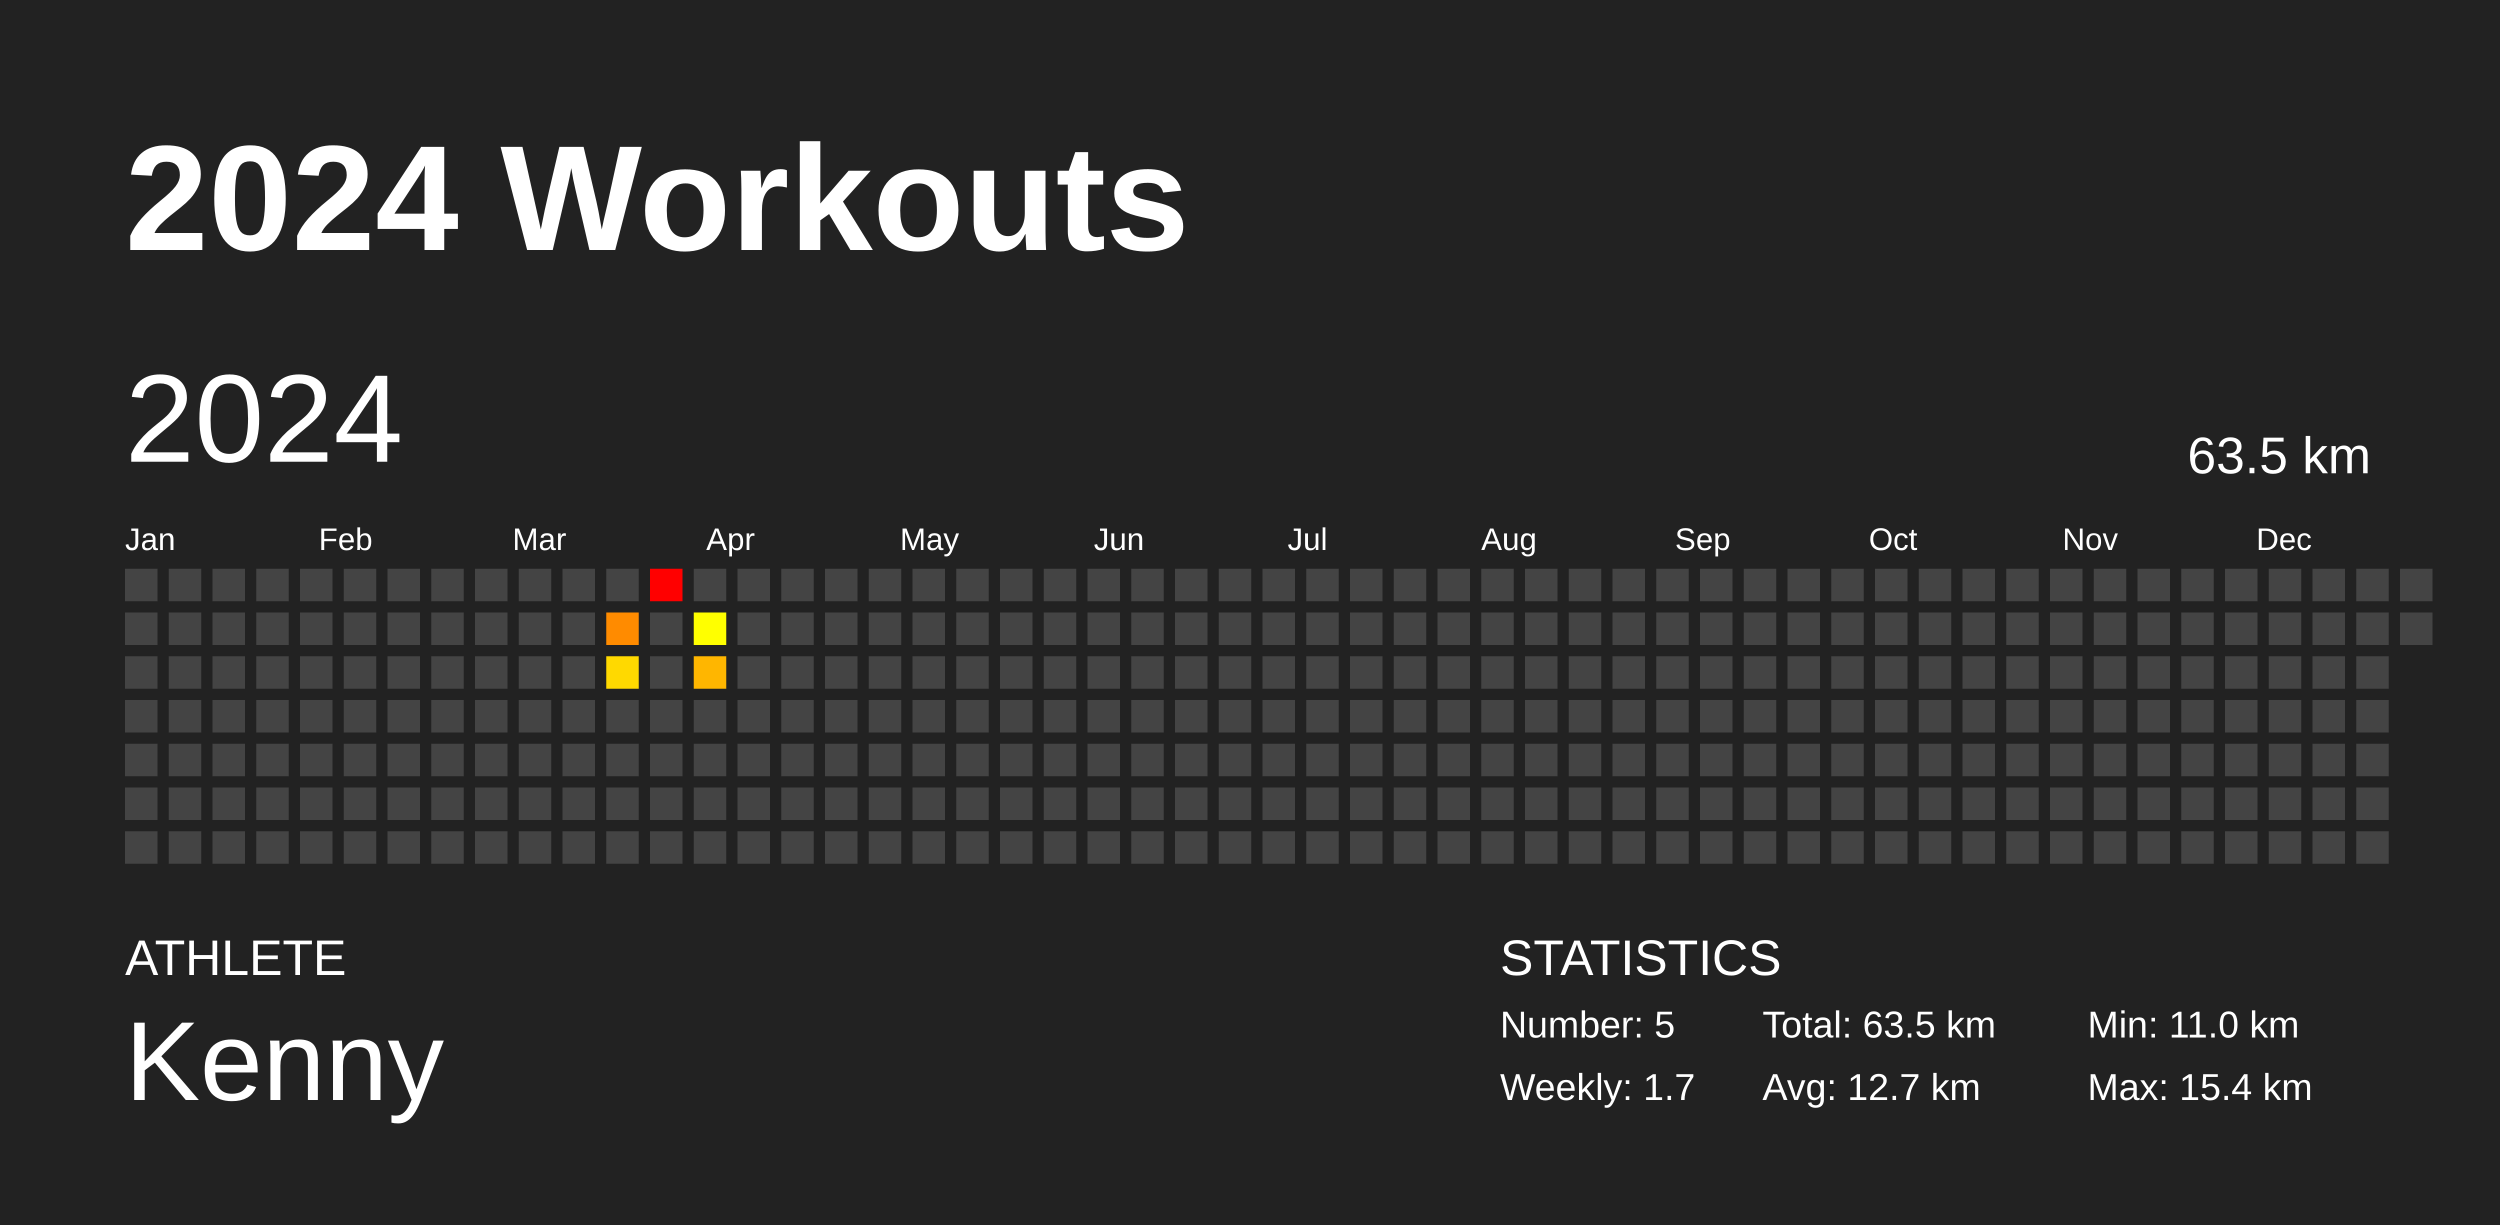
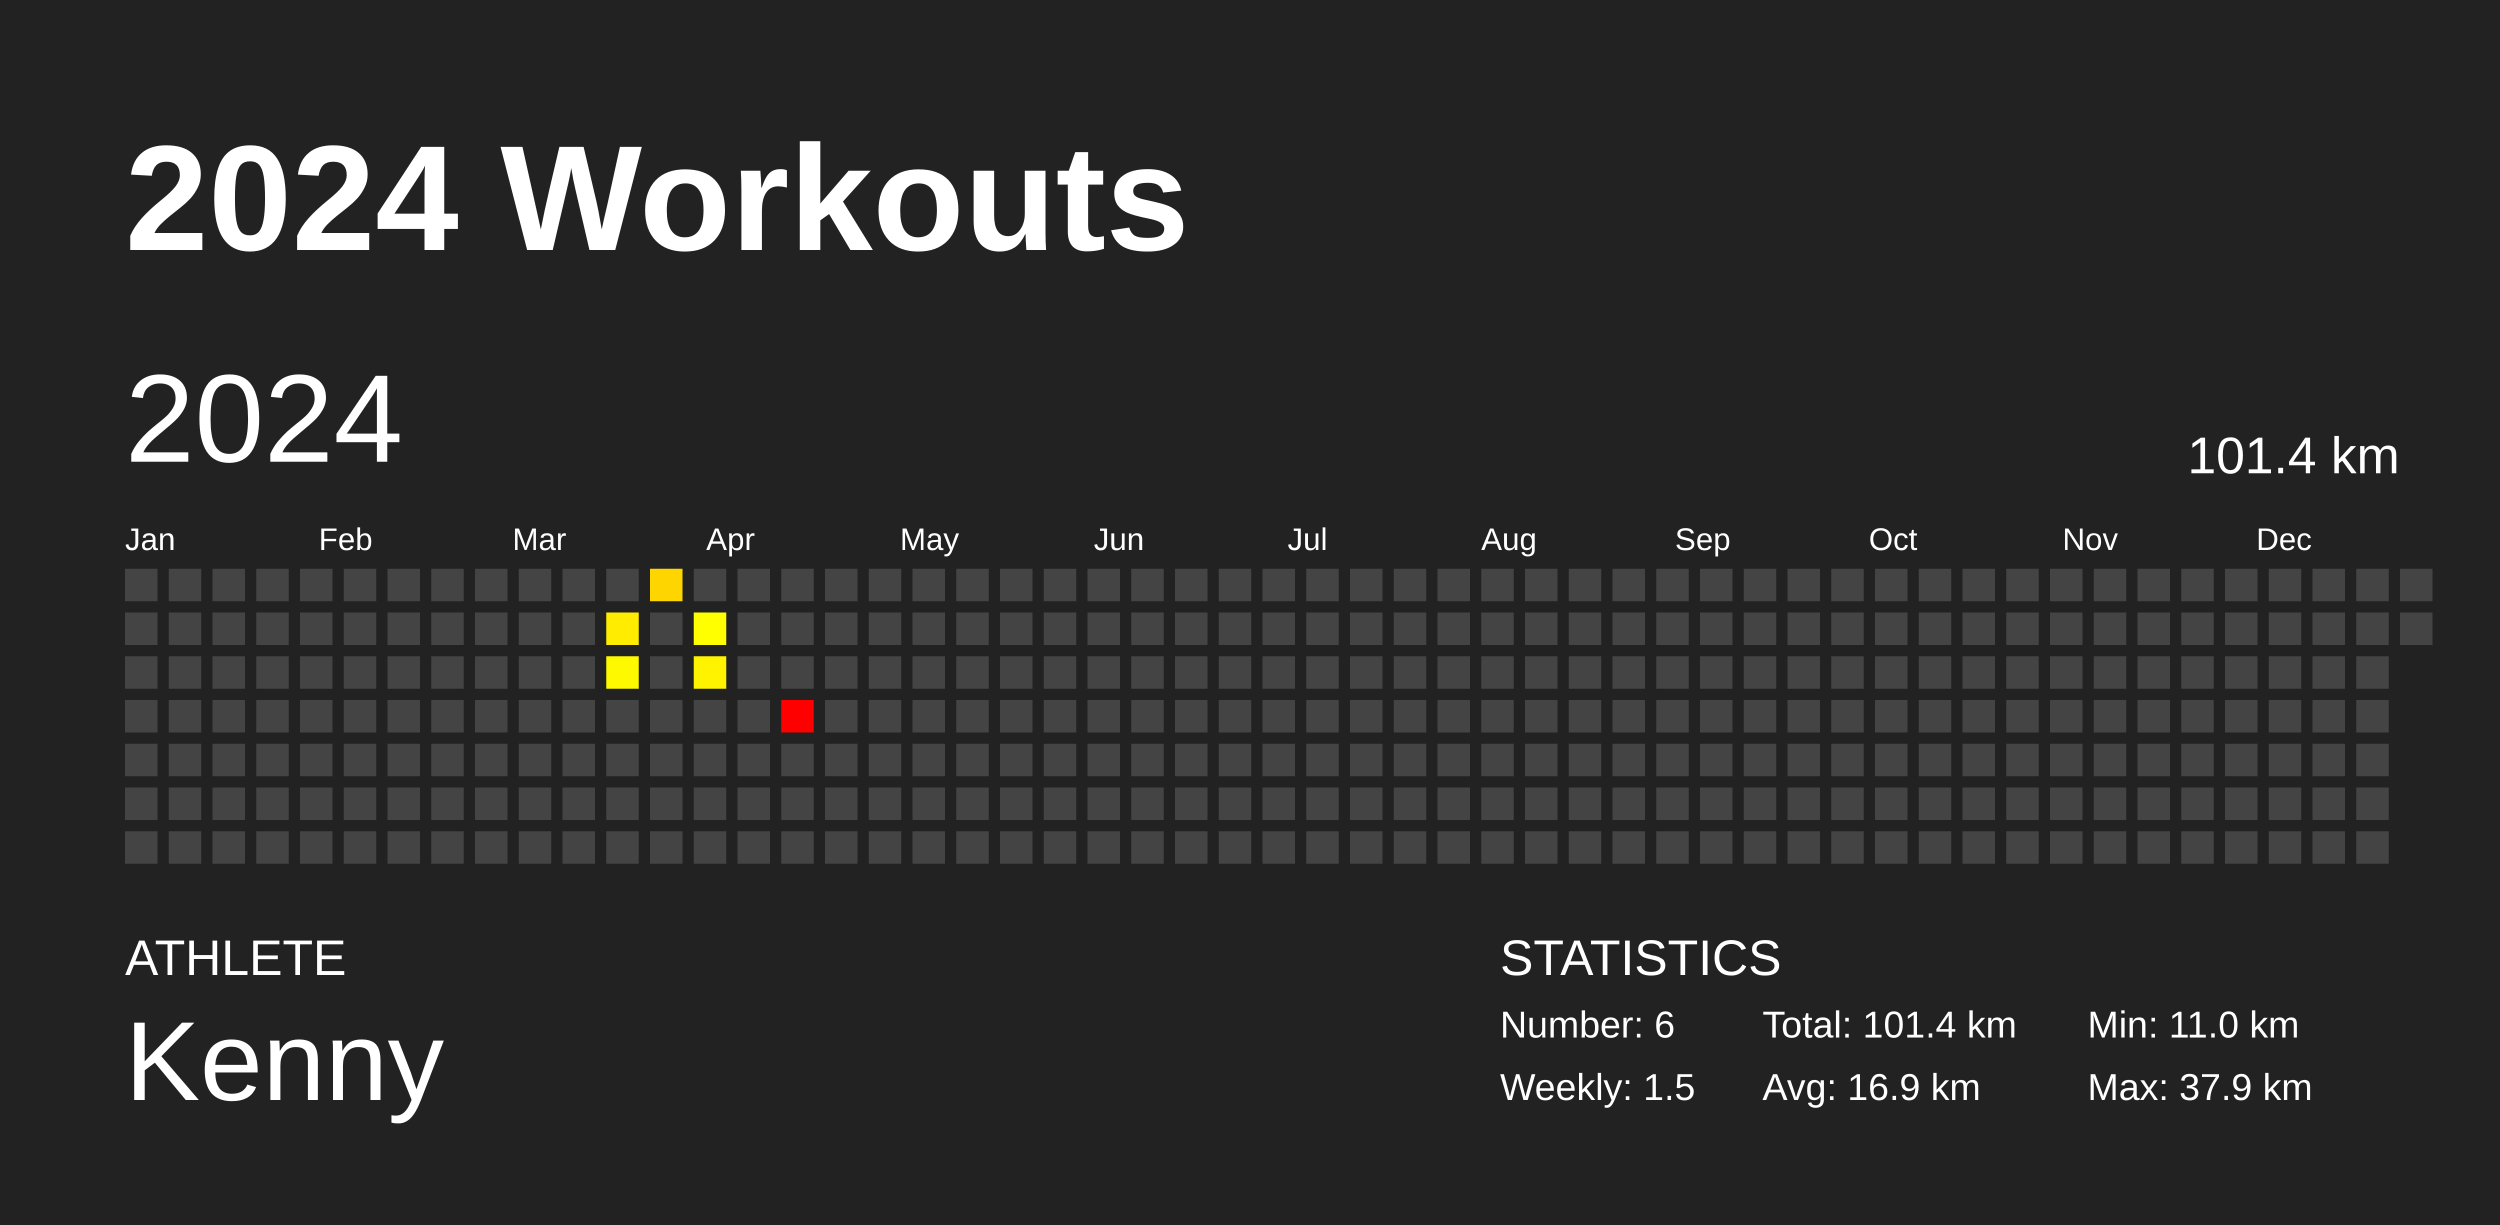
<svg xmlns="http://www.w3.org/2000/svg" baseProfile="full" height="98mm" version="1.1" viewBox="0,0,200,98" width="200mm">
  <defs />
  <rect fill="#222222" height="98" width="200" x="0" y="0" />
  <text fill="#FFFFFF" style="font-size:12px; font-family:Arial; font-weight:bold;" x="10" y="20">2024 Workouts</text>
  <text fill="#FFFFFF" style="font-size:4px; font-family:Arial" x="10" y="78">ATHLETE</text>
  <text fill="#FFFFFF" style="font-size:9px; font-family:Arial" x="10" y="88">Kenny</text>
  <text fill="#FFFFFF" style="font-size:4px; font-family:Arial" x="120" y="78">STATISTICS</text>
-   <text fill="#FFFFFF" style="font-size:3px; font-family:Arial" x="120" y="83">Number: 5</text>
-   <text fill="#FFFFFF" style="font-size:3px; font-family:Arial" x="120" y="88">Weekly: 1.7</text>
-   <text fill="#FFFFFF" style="font-size:3px; font-family:Arial" x="141" y="83">Total: 63.5 km</text>
-   <text fill="#FFFFFF" style="font-size:3px; font-family:Arial" x="141" y="88">Avg: 12.7 km</text>
+   <text fill="#FFFFFF" style="font-size:3px; font-family:Arial" x="120" y="83">Number: 6</text>
+   <text fill="#FFFFFF" style="font-size:3px; font-family:Arial" x="120" y="88">Weekly: 1.5</text>
+   <text fill="#FFFFFF" style="font-size:3px; font-family:Arial" x="141" y="83">Total: 101.4 km</text>
+   <text fill="#FFFFFF" style="font-size:3px; font-family:Arial" x="141" y="88">Avg: 16.9 km</text>
  <text fill="#FFFFFF" style="font-size:3px; font-family:Arial" x="167" y="83">Min: 11.0 km</text>
-   <text fill="#FFFFFF" style="font-size:3px; font-family:Arial" x="167" y="88">Max: 15.4 km</text>
+   <text fill="#FFFFFF" style="font-size:3px; font-family:Arial" x="167" y="88">Max: 37.9 km</text>
  <text dominant-baseline="hanging" fill="#FFFFFF" style="font-size:10.0px; font-family:Arial;" x="10" y="30">2024</text>
-   <text dominant-baseline="hanging" fill="#FFFFFF" style="font-size:4.125px; font-family:Arial;" x="175" y="35">63.5 km</text>
+   <text dominant-baseline="hanging" fill="#FFFFFF" style="font-size:4.125px; font-family:Arial;" x="175" y="35">101.4 km</text>
  <text fill="#FFFFFF" style="font-size:2.5px; font-family:Arial" x="10.0" y="44">Jan</text>
  <text fill="#FFFFFF" style="font-size:2.5px; font-family:Arial" x="25.5" y="44">Feb</text>
  <text fill="#FFFFFF" style="font-size:2.5px; font-family:Arial" x="41.0" y="44">Mar</text>
  <text fill="#FFFFFF" style="font-size:2.5px; font-family:Arial" x="56.5" y="44">Apr</text>
  <text fill="#FFFFFF" style="font-size:2.5px; font-family:Arial" x="72.0" y="44">May</text>
  <text fill="#FFFFFF" style="font-size:2.5px; font-family:Arial" x="87.5" y="44">Jun</text>
  <text fill="#FFFFFF" style="font-size:2.5px; font-family:Arial" x="103.0" y="44">Jul</text>
  <text fill="#FFFFFF" style="font-size:2.5px; font-family:Arial" x="118.5" y="44">Aug</text>
  <text fill="#FFFFFF" style="font-size:2.5px; font-family:Arial" x="134.0" y="44">Sep</text>
  <text fill="#FFFFFF" style="font-size:2.5px; font-family:Arial" x="149.5" y="44">Oct</text>
  <text fill="#FFFFFF" style="font-size:2.5px; font-family:Arial" x="165.0" y="44">Nov</text>
  <text fill="#FFFFFF" style="font-size:2.5px; font-family:Arial" x="180.5" y="44">Dec</text>
  <rect fill="#444444" height="2.6" width="2.6" x="10.0" y="45.5" />
  <rect fill="#444444" height="2.6" width="2.6" x="10.0" y="49.0" />
  <rect fill="#444444" height="2.6" width="2.6" x="10.0" y="52.5" />
  <rect fill="#444444" height="2.6" width="2.6" x="10.0" y="56.0" />
  <rect fill="#444444" height="2.6" width="2.6" x="10.0" y="59.5" />
  <rect fill="#444444" height="2.6" width="2.6" x="10.0" y="63.0" />
  <rect fill="#444444" height="2.6" width="2.6" x="10.0" y="66.5" />
  <rect fill="#444444" height="2.6" width="2.6" x="13.5" y="45.5" />
  <rect fill="#444444" height="2.6" width="2.6" x="13.5" y="49.0" />
  <rect fill="#444444" height="2.6" width="2.6" x="13.5" y="52.5" />
  <rect fill="#444444" height="2.6" width="2.6" x="13.5" y="56.0" />
  <rect fill="#444444" height="2.6" width="2.6" x="13.5" y="59.5" />
  <rect fill="#444444" height="2.6" width="2.6" x="13.5" y="63.0" />
  <rect fill="#444444" height="2.6" width="2.6" x="13.5" y="66.5" />
  <rect fill="#444444" height="2.6" width="2.6" x="17.0" y="45.5" />
  <rect fill="#444444" height="2.6" width="2.6" x="17.0" y="49.0" />
  <rect fill="#444444" height="2.6" width="2.6" x="17.0" y="52.5" />
  <rect fill="#444444" height="2.6" width="2.6" x="17.0" y="56.0" />
  <rect fill="#444444" height="2.6" width="2.6" x="17.0" y="59.5" />
  <rect fill="#444444" height="2.6" width="2.6" x="17.0" y="63.0" />
  <rect fill="#444444" height="2.6" width="2.6" x="17.0" y="66.5" />
  <rect fill="#444444" height="2.6" width="2.6" x="20.5" y="45.5" />
  <rect fill="#444444" height="2.6" width="2.6" x="20.5" y="49.0" />
  <rect fill="#444444" height="2.6" width="2.6" x="20.5" y="52.5" />
  <rect fill="#444444" height="2.6" width="2.6" x="20.5" y="56.0" />
  <rect fill="#444444" height="2.6" width="2.6" x="20.5" y="59.5" />
  <rect fill="#444444" height="2.6" width="2.6" x="20.5" y="63.0" />
  <rect fill="#444444" height="2.6" width="2.6" x="20.5" y="66.5" />
  <rect fill="#444444" height="2.6" width="2.6" x="24.0" y="45.5" />
  <rect fill="#444444" height="2.6" width="2.6" x="24.0" y="49.0" />
  <rect fill="#444444" height="2.6" width="2.6" x="24.0" y="52.5" />
  <rect fill="#444444" height="2.6" width="2.6" x="24.0" y="56.0" />
  <rect fill="#444444" height="2.6" width="2.6" x="24.0" y="59.5" />
  <rect fill="#444444" height="2.6" width="2.6" x="24.0" y="63.0" />
  <rect fill="#444444" height="2.6" width="2.6" x="24.0" y="66.5" />
  <rect fill="#444444" height="2.6" width="2.6" x="27.5" y="45.5" />
  <rect fill="#444444" height="2.6" width="2.6" x="27.5" y="49.0" />
  <rect fill="#444444" height="2.6" width="2.6" x="27.5" y="52.5" />
  <rect fill="#444444" height="2.6" width="2.6" x="27.5" y="56.0" />
  <rect fill="#444444" height="2.6" width="2.6" x="27.5" y="59.5" />
  <rect fill="#444444" height="2.6" width="2.6" x="27.5" y="63.0" />
  <rect fill="#444444" height="2.6" width="2.6" x="27.5" y="66.5" />
  <rect fill="#444444" height="2.6" width="2.6" x="31.0" y="45.5" />
  <rect fill="#444444" height="2.6" width="2.6" x="31.0" y="49.0" />
  <rect fill="#444444" height="2.6" width="2.6" x="31.0" y="52.5" />
  <rect fill="#444444" height="2.6" width="2.6" x="31.0" y="56.0" />
  <rect fill="#444444" height="2.6" width="2.6" x="31.0" y="59.5" />
  <rect fill="#444444" height="2.6" width="2.6" x="31.0" y="63.0" />
  <rect fill="#444444" height="2.6" width="2.6" x="31.0" y="66.5" />
  <rect fill="#444444" height="2.6" width="2.6" x="34.5" y="45.5" />
  <rect fill="#444444" height="2.6" width="2.6" x="34.5" y="49.0" />
  <rect fill="#444444" height="2.6" width="2.6" x="34.5" y="52.5" />
  <rect fill="#444444" height="2.6" width="2.6" x="34.5" y="56.0" />
  <rect fill="#444444" height="2.6" width="2.6" x="34.5" y="59.5" />
  <rect fill="#444444" height="2.6" width="2.6" x="34.5" y="63.0" />
  <rect fill="#444444" height="2.6" width="2.6" x="34.5" y="66.5" />
  <rect fill="#444444" height="2.6" width="2.6" x="38.0" y="45.5" />
  <rect fill="#444444" height="2.6" width="2.6" x="38.0" y="49.0" />
  <rect fill="#444444" height="2.6" width="2.6" x="38.0" y="52.5" />
  <rect fill="#444444" height="2.6" width="2.6" x="38.0" y="56.0" />
  <rect fill="#444444" height="2.6" width="2.6" x="38.0" y="59.5" />
  <rect fill="#444444" height="2.6" width="2.6" x="38.0" y="63.0" />
  <rect fill="#444444" height="2.6" width="2.6" x="38.0" y="66.5" />
  <rect fill="#444444" height="2.6" width="2.6" x="41.5" y="45.5" />
  <rect fill="#444444" height="2.6" width="2.6" x="41.5" y="49.0" />
  <rect fill="#444444" height="2.6" width="2.6" x="41.5" y="52.5" />
  <rect fill="#444444" height="2.6" width="2.6" x="41.5" y="56.0" />
  <rect fill="#444444" height="2.6" width="2.6" x="41.5" y="59.5" />
  <rect fill="#444444" height="2.6" width="2.6" x="41.5" y="63.0" />
  <rect fill="#444444" height="2.6" width="2.6" x="41.5" y="66.5" />
  <rect fill="#444444" height="2.6" width="2.6" x="45.0" y="45.5" />
  <rect fill="#444444" height="2.6" width="2.6" x="45.0" y="49.0" />
  <rect fill="#444444" height="2.6" width="2.6" x="45.0" y="52.5" />
  <rect fill="#444444" height="2.6" width="2.6" x="45.0" y="56.0" />
  <rect fill="#444444" height="2.6" width="2.6" x="45.0" y="59.5" />
  <rect fill="#444444" height="2.6" width="2.6" x="45.0" y="63.0" />
  <rect fill="#444444" height="2.6" width="2.6" x="45.0" y="66.5" />
  <rect fill="#444444" height="2.6" width="2.6" x="48.5" y="45.5" />
-   <rect fill="#ff8b00" height="2.6" width="2.6" x="48.5" y="49.0" />
-   <rect fill="#ffd900" height="2.6" width="2.6" x="48.5" y="52.5" />
+   <rect fill="#ffec00" height="2.6" width="2.6" x="48.5" y="49.0" />
+   <rect fill="#fff900" height="2.6" width="2.6" x="48.5" y="52.5" />
  <rect fill="#444444" height="2.6" width="2.6" x="48.5" y="56.0" />
  <rect fill="#444444" height="2.6" width="2.6" x="48.5" y="59.5" />
  <rect fill="#444444" height="2.6" width="2.6" x="48.5" y="63.0" />
  <rect fill="#444444" height="2.6" width="2.6" x="48.5" y="66.5" />
-   <rect fill="#ff0000" height="2.6" width="2.6" x="52.0" y="45.5" />
+   <rect fill="#ffd500" height="2.6" width="2.6" x="52.0" y="45.5" />
  <rect fill="#444444" height="2.6" width="2.6" x="52.0" y="49.0" />
  <rect fill="#444444" height="2.6" width="2.6" x="52.0" y="52.5" />
  <rect fill="#444444" height="2.6" width="2.6" x="52.0" y="56.0" />
  <rect fill="#444444" height="2.6" width="2.6" x="52.0" y="59.5" />
  <rect fill="#444444" height="2.6" width="2.6" x="52.0" y="63.0" />
  <rect fill="#444444" height="2.6" width="2.6" x="52.0" y="66.5" />
  <rect fill="#444444" height="2.6" width="2.6" x="55.5" y="45.5" />
  <rect fill="#ffff00" height="2.6" width="2.6" x="55.5" y="49.0" />
-   <rect fill="#ffb600" height="2.6" width="2.6" x="55.5" y="52.5" />
+   <rect fill="#fff300" height="2.6" width="2.6" x="55.5" y="52.5" />
  <rect fill="#444444" height="2.6" width="2.6" x="55.5" y="56.0" />
  <rect fill="#444444" height="2.6" width="2.6" x="55.5" y="59.5" />
  <rect fill="#444444" height="2.6" width="2.6" x="55.5" y="63.0" />
  <rect fill="#444444" height="2.6" width="2.6" x="55.5" y="66.5" />
  <rect fill="#444444" height="2.6" width="2.6" x="59.0" y="45.5" />
  <rect fill="#444444" height="2.6" width="2.6" x="59.0" y="49.0" />
  <rect fill="#444444" height="2.6" width="2.6" x="59.0" y="52.5" />
  <rect fill="#444444" height="2.6" width="2.6" x="59.0" y="56.0" />
  <rect fill="#444444" height="2.6" width="2.6" x="59.0" y="59.5" />
  <rect fill="#444444" height="2.6" width="2.6" x="59.0" y="63.0" />
  <rect fill="#444444" height="2.6" width="2.6" x="59.0" y="66.5" />
  <rect fill="#444444" height="2.6" width="2.6" x="62.5" y="45.5" />
  <rect fill="#444444" height="2.6" width="2.6" x="62.5" y="49.0" />
  <rect fill="#444444" height="2.6" width="2.6" x="62.5" y="52.5" />
-   <rect fill="#444444" height="2.6" width="2.6" x="62.5" y="56.0" />
+   <rect fill="red" height="2.6" width="2.6" x="62.5" y="56.0" />
  <rect fill="#444444" height="2.6" width="2.6" x="62.5" y="59.5" />
  <rect fill="#444444" height="2.6" width="2.6" x="62.5" y="63.0" />
  <rect fill="#444444" height="2.6" width="2.6" x="62.5" y="66.5" />
  <rect fill="#444444" height="2.6" width="2.6" x="66.0" y="45.5" />
  <rect fill="#444444" height="2.6" width="2.6" x="66.0" y="49.0" />
  <rect fill="#444444" height="2.6" width="2.6" x="66.0" y="52.5" />
  <rect fill="#444444" height="2.6" width="2.6" x="66.0" y="56.0" />
  <rect fill="#444444" height="2.6" width="2.6" x="66.0" y="59.5" />
  <rect fill="#444444" height="2.6" width="2.6" x="66.0" y="63.0" />
  <rect fill="#444444" height="2.6" width="2.6" x="66.0" y="66.5" />
  <rect fill="#444444" height="2.6" width="2.6" x="69.5" y="45.5" />
  <rect fill="#444444" height="2.6" width="2.6" x="69.5" y="49.0" />
  <rect fill="#444444" height="2.6" width="2.6" x="69.5" y="52.5" />
  <rect fill="#444444" height="2.6" width="2.6" x="69.5" y="56.0" />
  <rect fill="#444444" height="2.6" width="2.6" x="69.5" y="59.5" />
  <rect fill="#444444" height="2.6" width="2.6" x="69.5" y="63.0" />
  <rect fill="#444444" height="2.6" width="2.6" x="69.5" y="66.5" />
  <rect fill="#444444" height="2.6" width="2.6" x="73.0" y="45.5" />
  <rect fill="#444444" height="2.6" width="2.6" x="73.0" y="49.0" />
  <rect fill="#444444" height="2.6" width="2.6" x="73.0" y="52.5" />
  <rect fill="#444444" height="2.6" width="2.6" x="73.0" y="56.0" />
  <rect fill="#444444" height="2.6" width="2.6" x="73.0" y="59.5" />
  <rect fill="#444444" height="2.6" width="2.6" x="73.0" y="63.0" />
  <rect fill="#444444" height="2.6" width="2.6" x="73.0" y="66.5" />
  <rect fill="#444444" height="2.6" width="2.6" x="76.5" y="45.5" />
  <rect fill="#444444" height="2.6" width="2.6" x="76.5" y="49.0" />
  <rect fill="#444444" height="2.6" width="2.6" x="76.5" y="52.5" />
  <rect fill="#444444" height="2.6" width="2.6" x="76.5" y="56.0" />
  <rect fill="#444444" height="2.6" width="2.6" x="76.5" y="59.5" />
  <rect fill="#444444" height="2.6" width="2.6" x="76.5" y="63.0" />
  <rect fill="#444444" height="2.6" width="2.6" x="76.5" y="66.5" />
  <rect fill="#444444" height="2.6" width="2.6" x="80.0" y="45.5" />
  <rect fill="#444444" height="2.6" width="2.6" x="80.0" y="49.0" />
  <rect fill="#444444" height="2.6" width="2.6" x="80.0" y="52.5" />
  <rect fill="#444444" height="2.6" width="2.6" x="80.0" y="56.0" />
  <rect fill="#444444" height="2.6" width="2.6" x="80.0" y="59.5" />
  <rect fill="#444444" height="2.6" width="2.6" x="80.0" y="63.0" />
  <rect fill="#444444" height="2.6" width="2.6" x="80.0" y="66.5" />
  <rect fill="#444444" height="2.6" width="2.6" x="83.5" y="45.5" />
  <rect fill="#444444" height="2.6" width="2.6" x="83.5" y="49.0" />
  <rect fill="#444444" height="2.6" width="2.6" x="83.5" y="52.5" />
  <rect fill="#444444" height="2.6" width="2.6" x="83.5" y="56.0" />
  <rect fill="#444444" height="2.6" width="2.6" x="83.5" y="59.5" />
  <rect fill="#444444" height="2.6" width="2.6" x="83.5" y="63.0" />
  <rect fill="#444444" height="2.6" width="2.6" x="83.5" y="66.5" />
  <rect fill="#444444" height="2.6" width="2.6" x="87.0" y="45.5" />
  <rect fill="#444444" height="2.6" width="2.6" x="87.0" y="49.0" />
  <rect fill="#444444" height="2.6" width="2.6" x="87.0" y="52.5" />
  <rect fill="#444444" height="2.6" width="2.6" x="87.0" y="56.0" />
  <rect fill="#444444" height="2.6" width="2.6" x="87.0" y="59.5" />
  <rect fill="#444444" height="2.6" width="2.6" x="87.0" y="63.0" />
  <rect fill="#444444" height="2.6" width="2.6" x="87.0" y="66.5" />
  <rect fill="#444444" height="2.6" width="2.6" x="90.5" y="45.5" />
  <rect fill="#444444" height="2.6" width="2.6" x="90.5" y="49.0" />
  <rect fill="#444444" height="2.6" width="2.6" x="90.5" y="52.5" />
  <rect fill="#444444" height="2.6" width="2.6" x="90.5" y="56.0" />
  <rect fill="#444444" height="2.6" width="2.6" x="90.5" y="59.5" />
  <rect fill="#444444" height="2.6" width="2.6" x="90.5" y="63.0" />
  <rect fill="#444444" height="2.6" width="2.6" x="90.5" y="66.5" />
  <rect fill="#444444" height="2.6" width="2.6" x="94.0" y="45.5" />
  <rect fill="#444444" height="2.6" width="2.6" x="94.0" y="49.0" />
  <rect fill="#444444" height="2.6" width="2.6" x="94.0" y="52.5" />
  <rect fill="#444444" height="2.6" width="2.6" x="94.0" y="56.0" />
  <rect fill="#444444" height="2.6" width="2.6" x="94.0" y="59.5" />
  <rect fill="#444444" height="2.6" width="2.6" x="94.0" y="63.0" />
  <rect fill="#444444" height="2.6" width="2.6" x="94.0" y="66.5" />
  <rect fill="#444444" height="2.6" width="2.6" x="97.5" y="45.5" />
  <rect fill="#444444" height="2.6" width="2.6" x="97.5" y="49.0" />
  <rect fill="#444444" height="2.6" width="2.6" x="97.5" y="52.5" />
  <rect fill="#444444" height="2.6" width="2.6" x="97.5" y="56.0" />
  <rect fill="#444444" height="2.6" width="2.6" x="97.5" y="59.5" />
  <rect fill="#444444" height="2.6" width="2.6" x="97.5" y="63.0" />
  <rect fill="#444444" height="2.6" width="2.6" x="97.5" y="66.5" />
  <rect fill="#444444" height="2.6" width="2.6" x="101.0" y="45.5" />
  <rect fill="#444444" height="2.6" width="2.6" x="101.0" y="49.0" />
  <rect fill="#444444" height="2.6" width="2.6" x="101.0" y="52.5" />
  <rect fill="#444444" height="2.6" width="2.6" x="101.0" y="56.0" />
  <rect fill="#444444" height="2.6" width="2.6" x="101.0" y="59.5" />
  <rect fill="#444444" height="2.6" width="2.6" x="101.0" y="63.0" />
  <rect fill="#444444" height="2.6" width="2.6" x="101.0" y="66.5" />
  <rect fill="#444444" height="2.6" width="2.6" x="104.5" y="45.5" />
  <rect fill="#444444" height="2.6" width="2.6" x="104.5" y="49.0" />
  <rect fill="#444444" height="2.6" width="2.6" x="104.5" y="52.5" />
  <rect fill="#444444" height="2.6" width="2.6" x="104.5" y="56.0" />
  <rect fill="#444444" height="2.6" width="2.6" x="104.5" y="59.5" />
  <rect fill="#444444" height="2.6" width="2.6" x="104.5" y="63.0" />
  <rect fill="#444444" height="2.6" width="2.6" x="104.5" y="66.5" />
  <rect fill="#444444" height="2.6" width="2.6" x="108.0" y="45.5" />
  <rect fill="#444444" height="2.6" width="2.6" x="108.0" y="49.0" />
  <rect fill="#444444" height="2.6" width="2.6" x="108.0" y="52.5" />
  <rect fill="#444444" height="2.6" width="2.6" x="108.0" y="56.0" />
  <rect fill="#444444" height="2.6" width="2.6" x="108.0" y="59.5" />
  <rect fill="#444444" height="2.6" width="2.6" x="108.0" y="63.0" />
  <rect fill="#444444" height="2.6" width="2.6" x="108.0" y="66.5" />
  <rect fill="#444444" height="2.6" width="2.6" x="111.5" y="45.5" />
  <rect fill="#444444" height="2.6" width="2.6" x="111.5" y="49.0" />
  <rect fill="#444444" height="2.6" width="2.6" x="111.5" y="52.5" />
  <rect fill="#444444" height="2.6" width="2.6" x="111.5" y="56.0" />
  <rect fill="#444444" height="2.6" width="2.6" x="111.5" y="59.5" />
  <rect fill="#444444" height="2.6" width="2.6" x="111.5" y="63.0" />
  <rect fill="#444444" height="2.6" width="2.6" x="111.5" y="66.5" />
  <rect fill="#444444" height="2.6" width="2.6" x="115.0" y="45.5" />
  <rect fill="#444444" height="2.6" width="2.6" x="115.0" y="49.0" />
  <rect fill="#444444" height="2.6" width="2.6" x="115.0" y="52.5" />
  <rect fill="#444444" height="2.6" width="2.6" x="115.0" y="56.0" />
  <rect fill="#444444" height="2.6" width="2.6" x="115.0" y="59.5" />
  <rect fill="#444444" height="2.6" width="2.6" x="115.0" y="63.0" />
  <rect fill="#444444" height="2.6" width="2.6" x="115.0" y="66.5" />
  <rect fill="#444444" height="2.6" width="2.6" x="118.5" y="45.5" />
  <rect fill="#444444" height="2.6" width="2.6" x="118.5" y="49.0" />
  <rect fill="#444444" height="2.6" width="2.6" x="118.5" y="52.5" />
  <rect fill="#444444" height="2.6" width="2.6" x="118.5" y="56.0" />
  <rect fill="#444444" height="2.6" width="2.6" x="118.5" y="59.5" />
  <rect fill="#444444" height="2.6" width="2.6" x="118.5" y="63.0" />
  <rect fill="#444444" height="2.6" width="2.6" x="118.5" y="66.5" />
  <rect fill="#444444" height="2.6" width="2.6" x="122.0" y="45.5" />
  <rect fill="#444444" height="2.6" width="2.6" x="122.0" y="49.0" />
  <rect fill="#444444" height="2.6" width="2.6" x="122.0" y="52.5" />
  <rect fill="#444444" height="2.6" width="2.6" x="122.0" y="56.0" />
  <rect fill="#444444" height="2.6" width="2.6" x="122.0" y="59.5" />
  <rect fill="#444444" height="2.6" width="2.6" x="122.0" y="63.0" />
  <rect fill="#444444" height="2.6" width="2.6" x="122.0" y="66.5" />
  <rect fill="#444444" height="2.6" width="2.6" x="125.5" y="45.5" />
  <rect fill="#444444" height="2.6" width="2.6" x="125.5" y="49.0" />
  <rect fill="#444444" height="2.6" width="2.6" x="125.5" y="52.5" />
  <rect fill="#444444" height="2.6" width="2.6" x="125.5" y="56.0" />
  <rect fill="#444444" height="2.6" width="2.6" x="125.5" y="59.5" />
  <rect fill="#444444" height="2.6" width="2.6" x="125.5" y="63.0" />
  <rect fill="#444444" height="2.6" width="2.6" x="125.5" y="66.5" />
  <rect fill="#444444" height="2.6" width="2.6" x="129.0" y="45.5" />
  <rect fill="#444444" height="2.6" width="2.6" x="129.0" y="49.0" />
  <rect fill="#444444" height="2.6" width="2.6" x="129.0" y="52.5" />
  <rect fill="#444444" height="2.6" width="2.6" x="129.0" y="56.0" />
  <rect fill="#444444" height="2.6" width="2.6" x="129.0" y="59.5" />
  <rect fill="#444444" height="2.6" width="2.6" x="129.0" y="63.0" />
  <rect fill="#444444" height="2.6" width="2.6" x="129.0" y="66.5" />
  <rect fill="#444444" height="2.6" width="2.6" x="132.5" y="45.5" />
  <rect fill="#444444" height="2.6" width="2.6" x="132.5" y="49.0" />
  <rect fill="#444444" height="2.6" width="2.6" x="132.5" y="52.5" />
  <rect fill="#444444" height="2.6" width="2.6" x="132.5" y="56.0" />
  <rect fill="#444444" height="2.6" width="2.6" x="132.5" y="59.5" />
  <rect fill="#444444" height="2.6" width="2.6" x="132.5" y="63.0" />
  <rect fill="#444444" height="2.6" width="2.6" x="132.5" y="66.5" />
  <rect fill="#444444" height="2.6" width="2.6" x="136.0" y="45.5" />
  <rect fill="#444444" height="2.6" width="2.6" x="136.0" y="49.0" />
  <rect fill="#444444" height="2.6" width="2.6" x="136.0" y="52.5" />
  <rect fill="#444444" height="2.6" width="2.6" x="136.0" y="56.0" />
  <rect fill="#444444" height="2.6" width="2.6" x="136.0" y="59.5" />
  <rect fill="#444444" height="2.6" width="2.6" x="136.0" y="63.0" />
  <rect fill="#444444" height="2.6" width="2.6" x="136.0" y="66.5" />
  <rect fill="#444444" height="2.6" width="2.6" x="139.5" y="45.5" />
  <rect fill="#444444" height="2.6" width="2.6" x="139.5" y="49.0" />
  <rect fill="#444444" height="2.6" width="2.6" x="139.5" y="52.5" />
  <rect fill="#444444" height="2.6" width="2.6" x="139.5" y="56.0" />
  <rect fill="#444444" height="2.6" width="2.6" x="139.5" y="59.5" />
  <rect fill="#444444" height="2.6" width="2.6" x="139.5" y="63.0" />
  <rect fill="#444444" height="2.6" width="2.6" x="139.5" y="66.5" />
  <rect fill="#444444" height="2.6" width="2.6" x="143.0" y="45.5" />
  <rect fill="#444444" height="2.6" width="2.6" x="143.0" y="49.0" />
  <rect fill="#444444" height="2.6" width="2.6" x="143.0" y="52.5" />
  <rect fill="#444444" height="2.6" width="2.6" x="143.0" y="56.0" />
  <rect fill="#444444" height="2.6" width="2.6" x="143.0" y="59.5" />
  <rect fill="#444444" height="2.6" width="2.6" x="143.0" y="63.0" />
  <rect fill="#444444" height="2.6" width="2.6" x="143.0" y="66.5" />
  <rect fill="#444444" height="2.6" width="2.6" x="146.5" y="45.5" />
  <rect fill="#444444" height="2.6" width="2.6" x="146.5" y="49.0" />
  <rect fill="#444444" height="2.6" width="2.6" x="146.5" y="52.5" />
  <rect fill="#444444" height="2.6" width="2.6" x="146.5" y="56.0" />
  <rect fill="#444444" height="2.6" width="2.6" x="146.5" y="59.5" />
  <rect fill="#444444" height="2.6" width="2.6" x="146.5" y="63.0" />
  <rect fill="#444444" height="2.6" width="2.6" x="146.5" y="66.5" />
  <rect fill="#444444" height="2.6" width="2.6" x="150.0" y="45.5" />
  <rect fill="#444444" height="2.6" width="2.6" x="150.0" y="49.0" />
  <rect fill="#444444" height="2.6" width="2.6" x="150.0" y="52.5" />
  <rect fill="#444444" height="2.6" width="2.6" x="150.0" y="56.0" />
  <rect fill="#444444" height="2.6" width="2.6" x="150.0" y="59.5" />
  <rect fill="#444444" height="2.6" width="2.6" x="150.0" y="63.0" />
  <rect fill="#444444" height="2.6" width="2.6" x="150.0" y="66.5" />
  <rect fill="#444444" height="2.6" width="2.6" x="153.5" y="45.5" />
  <rect fill="#444444" height="2.6" width="2.6" x="153.5" y="49.0" />
  <rect fill="#444444" height="2.6" width="2.6" x="153.5" y="52.5" />
  <rect fill="#444444" height="2.6" width="2.6" x="153.5" y="56.0" />
  <rect fill="#444444" height="2.6" width="2.6" x="153.5" y="59.5" />
  <rect fill="#444444" height="2.6" width="2.6" x="153.5" y="63.0" />
  <rect fill="#444444" height="2.6" width="2.6" x="153.5" y="66.5" />
  <rect fill="#444444" height="2.6" width="2.6" x="157.0" y="45.5" />
  <rect fill="#444444" height="2.6" width="2.6" x="157.0" y="49.0" />
  <rect fill="#444444" height="2.6" width="2.6" x="157.0" y="52.5" />
  <rect fill="#444444" height="2.6" width="2.6" x="157.0" y="56.0" />
  <rect fill="#444444" height="2.6" width="2.6" x="157.0" y="59.5" />
  <rect fill="#444444" height="2.6" width="2.6" x="157.0" y="63.0" />
  <rect fill="#444444" height="2.6" width="2.6" x="157.0" y="66.5" />
  <rect fill="#444444" height="2.6" width="2.6" x="160.5" y="45.5" />
  <rect fill="#444444" height="2.6" width="2.6" x="160.5" y="49.0" />
  <rect fill="#444444" height="2.6" width="2.6" x="160.5" y="52.5" />
  <rect fill="#444444" height="2.6" width="2.6" x="160.5" y="56.0" />
  <rect fill="#444444" height="2.6" width="2.6" x="160.5" y="59.5" />
  <rect fill="#444444" height="2.6" width="2.6" x="160.5" y="63.0" />
  <rect fill="#444444" height="2.6" width="2.6" x="160.5" y="66.5" />
  <rect fill="#444444" height="2.6" width="2.6" x="164.0" y="45.5" />
  <rect fill="#444444" height="2.6" width="2.6" x="164.0" y="49.0" />
  <rect fill="#444444" height="2.6" width="2.6" x="164.0" y="52.5" />
  <rect fill="#444444" height="2.6" width="2.6" x="164.0" y="56.0" />
  <rect fill="#444444" height="2.6" width="2.6" x="164.0" y="59.5" />
  <rect fill="#444444" height="2.6" width="2.6" x="164.0" y="63.0" />
  <rect fill="#444444" height="2.6" width="2.6" x="164.0" y="66.5" />
  <rect fill="#444444" height="2.6" width="2.6" x="167.5" y="45.5" />
  <rect fill="#444444" height="2.6" width="2.6" x="167.5" y="49.0" />
  <rect fill="#444444" height="2.6" width="2.6" x="167.5" y="52.5" />
  <rect fill="#444444" height="2.6" width="2.6" x="167.5" y="56.0" />
  <rect fill="#444444" height="2.6" width="2.6" x="167.5" y="59.5" />
  <rect fill="#444444" height="2.6" width="2.6" x="167.5" y="63.0" />
  <rect fill="#444444" height="2.6" width="2.6" x="167.5" y="66.5" />
  <rect fill="#444444" height="2.6" width="2.6" x="171.0" y="45.5" />
  <rect fill="#444444" height="2.6" width="2.6" x="171.0" y="49.0" />
  <rect fill="#444444" height="2.6" width="2.6" x="171.0" y="52.5" />
  <rect fill="#444444" height="2.6" width="2.6" x="171.0" y="56.0" />
  <rect fill="#444444" height="2.6" width="2.6" x="171.0" y="59.5" />
  <rect fill="#444444" height="2.6" width="2.6" x="171.0" y="63.0" />
  <rect fill="#444444" height="2.6" width="2.6" x="171.0" y="66.5" />
  <rect fill="#444444" height="2.6" width="2.6" x="174.5" y="45.5" />
  <rect fill="#444444" height="2.6" width="2.6" x="174.5" y="49.0" />
  <rect fill="#444444" height="2.6" width="2.6" x="174.5" y="52.5" />
  <rect fill="#444444" height="2.6" width="2.6" x="174.5" y="56.0" />
  <rect fill="#444444" height="2.6" width="2.6" x="174.5" y="59.5" />
  <rect fill="#444444" height="2.6" width="2.6" x="174.5" y="63.0" />
  <rect fill="#444444" height="2.6" width="2.6" x="174.5" y="66.5" />
  <rect fill="#444444" height="2.6" width="2.6" x="178.0" y="45.5" />
  <rect fill="#444444" height="2.6" width="2.6" x="178.0" y="49.0" />
  <rect fill="#444444" height="2.6" width="2.6" x="178.0" y="52.5" />
  <rect fill="#444444" height="2.6" width="2.6" x="178.0" y="56.0" />
  <rect fill="#444444" height="2.6" width="2.6" x="178.0" y="59.5" />
  <rect fill="#444444" height="2.6" width="2.6" x="178.0" y="63.0" />
  <rect fill="#444444" height="2.6" width="2.6" x="178.0" y="66.5" />
  <rect fill="#444444" height="2.6" width="2.6" x="181.5" y="45.5" />
  <rect fill="#444444" height="2.6" width="2.6" x="181.5" y="49.0" />
  <rect fill="#444444" height="2.6" width="2.6" x="181.5" y="52.5" />
  <rect fill="#444444" height="2.6" width="2.6" x="181.5" y="56.0" />
  <rect fill="#444444" height="2.6" width="2.6" x="181.5" y="59.5" />
  <rect fill="#444444" height="2.6" width="2.6" x="181.5" y="63.0" />
  <rect fill="#444444" height="2.6" width="2.6" x="181.5" y="66.5" />
  <rect fill="#444444" height="2.6" width="2.6" x="185.0" y="45.5" />
  <rect fill="#444444" height="2.6" width="2.6" x="185.0" y="49.0" />
  <rect fill="#444444" height="2.6" width="2.6" x="185.0" y="52.5" />
  <rect fill="#444444" height="2.6" width="2.6" x="185.0" y="56.0" />
  <rect fill="#444444" height="2.6" width="2.6" x="185.0" y="59.5" />
  <rect fill="#444444" height="2.6" width="2.6" x="185.0" y="63.0" />
  <rect fill="#444444" height="2.6" width="2.6" x="185.0" y="66.5" />
  <rect fill="#444444" height="2.6" width="2.6" x="188.5" y="45.5" />
  <rect fill="#444444" height="2.6" width="2.6" x="188.5" y="49.0" />
  <rect fill="#444444" height="2.6" width="2.6" x="188.5" y="52.5" />
  <rect fill="#444444" height="2.6" width="2.6" x="188.5" y="56.0" />
  <rect fill="#444444" height="2.6" width="2.6" x="188.5" y="59.5" />
  <rect fill="#444444" height="2.6" width="2.6" x="188.5" y="63.0" />
  <rect fill="#444444" height="2.6" width="2.6" x="188.5" y="66.5" />
  <rect fill="#444444" height="2.6" width="2.6" x="192.0" y="45.5" />
  <rect fill="#444444" height="2.6" width="2.6" x="192.0" y="49.0" />
</svg>
